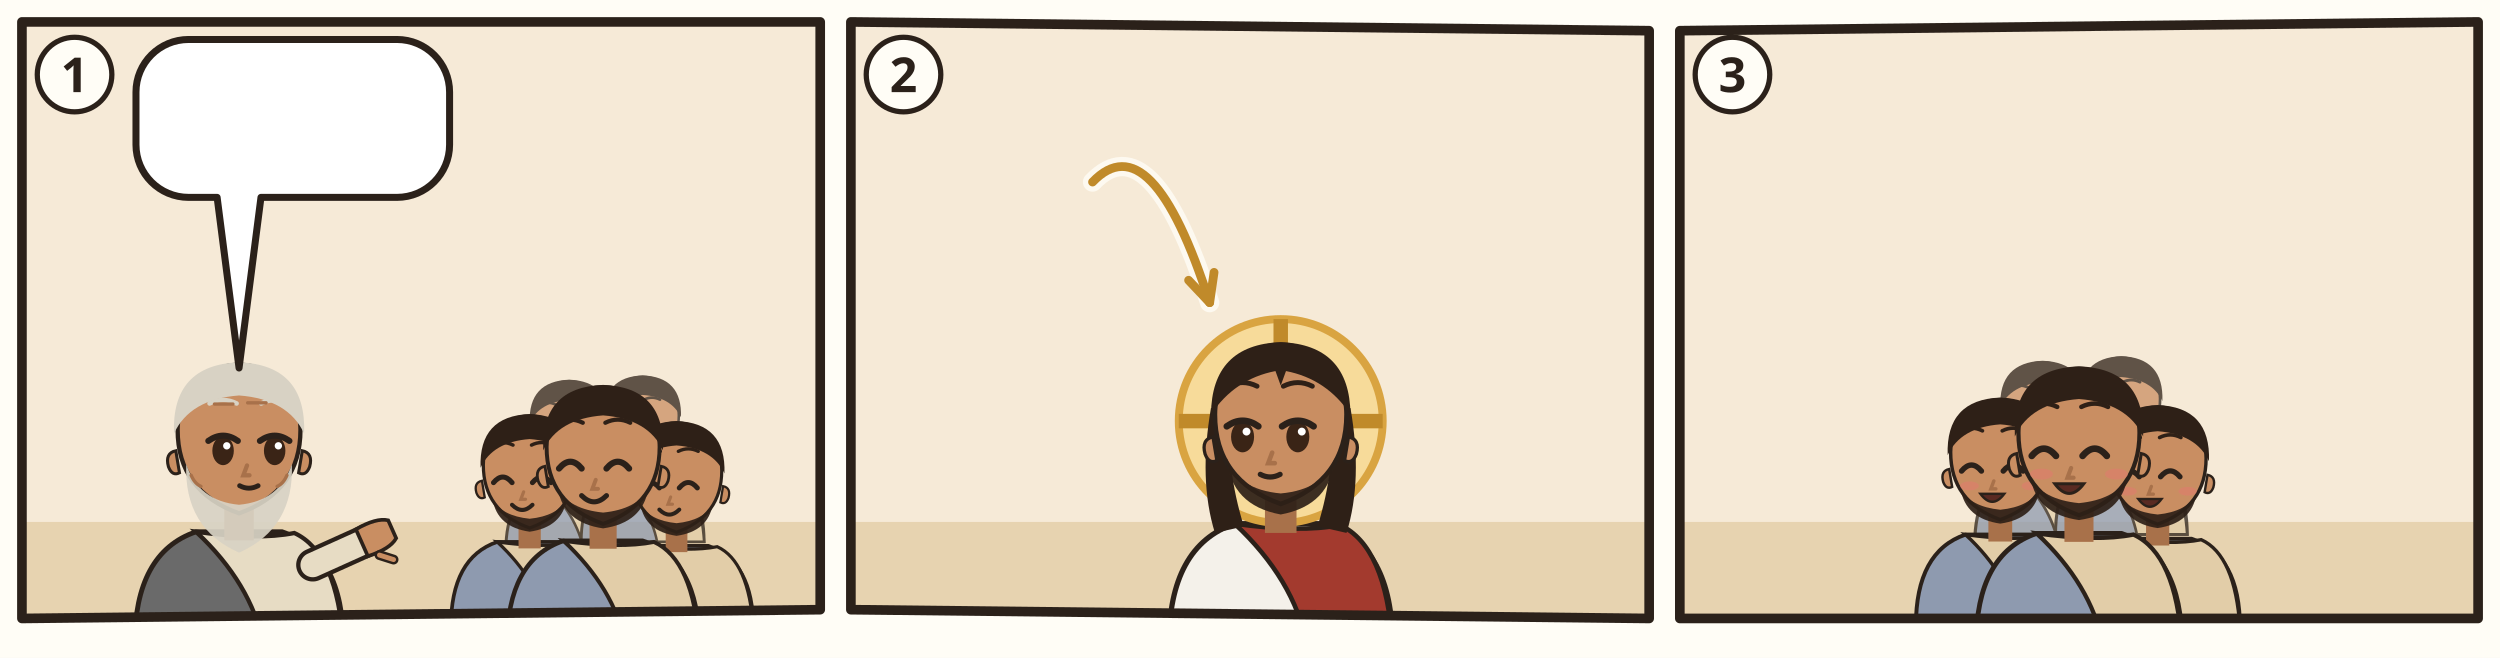
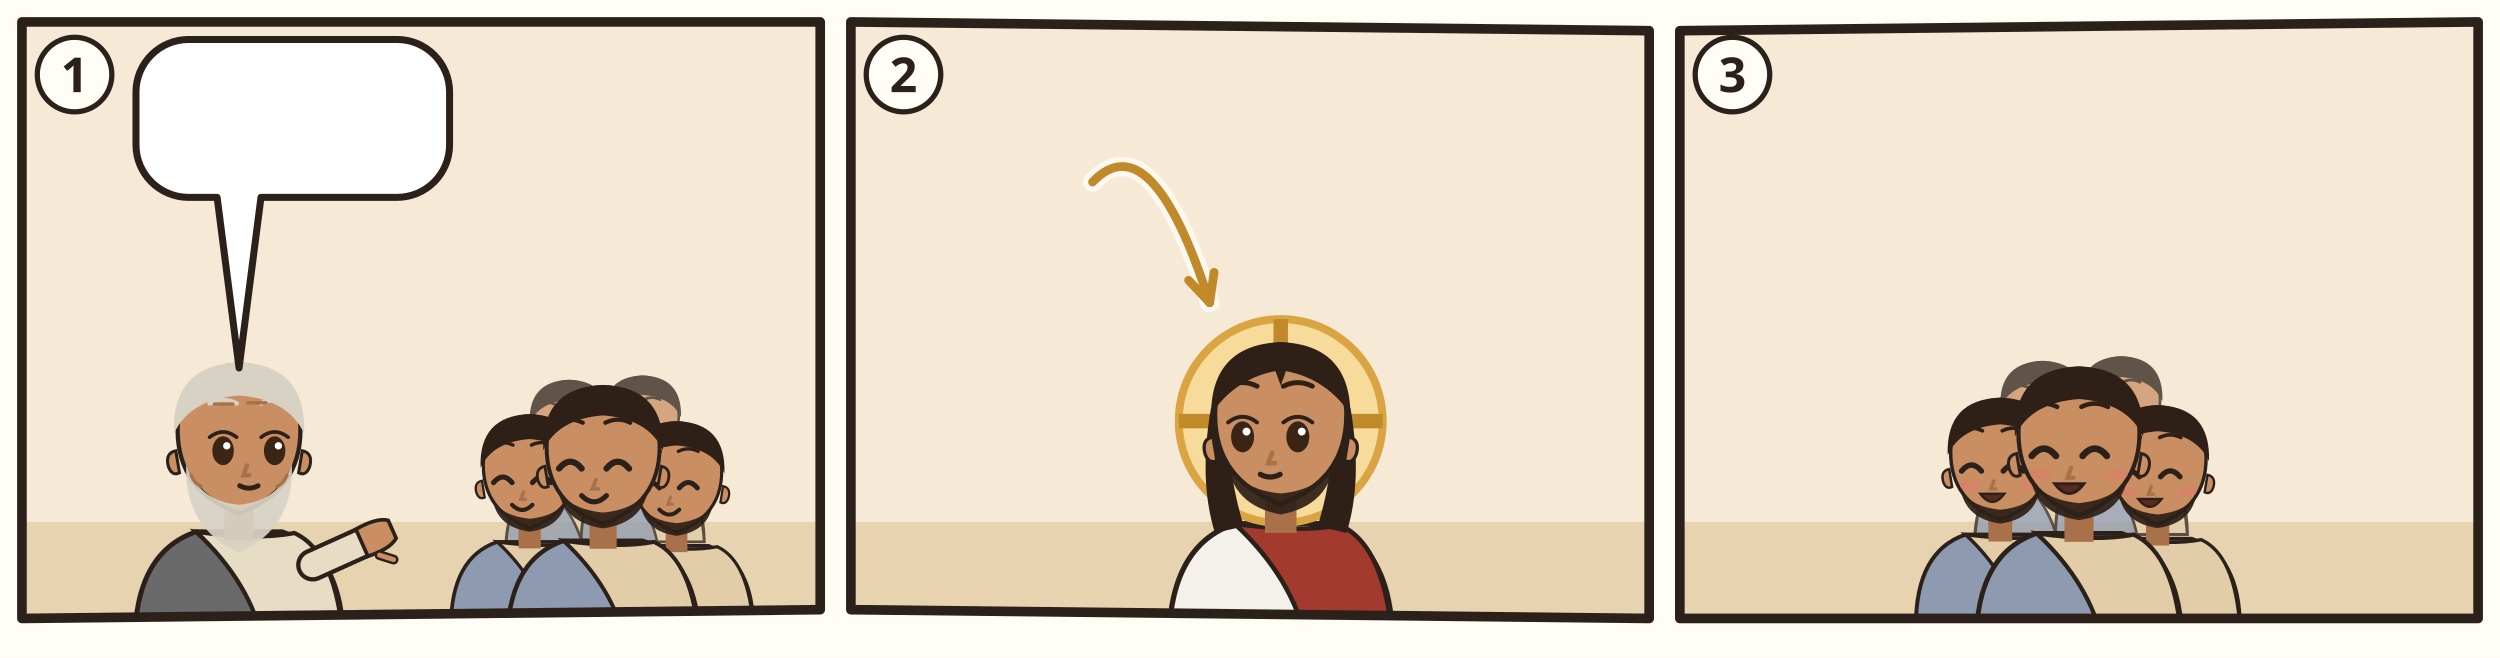
<svg xmlns="http://www.w3.org/2000/svg" viewBox="0 0 380 100">
  <rect width="380" height="100" fill="#FFFDF6" />
  <g transform="translate(2 2) scale(0.6667)">
    <clipPath id="an-cp-1jn-004-007-012-1">
      <polygon points="2,2 184,2 184,136 2,138" />
    </clipPath>
    <g clip-path="url(#an-cp-1jn-004-007-012-1)">
      <polygon points="2,2 184,2 184,136 2,138" fill="#F6EAD7" />
      <path d="M0 116h186v24H0z" fill="#E7D3B0" />
      <g transform="translate(51.5 96.4) scale(1.4)">
        <path d="M-17 34Q-17 19-7 15.6L7 15.6Q17 19 17 34z" fill="#6A6A6A" stroke="#2B211A" stroke-width=".8" />
        <path d="M-7 15.6Q3 17 9 15.8Q16 19 17 34L4 34Q2 24-7 15.6z" fill="#E7DCC4" stroke="#2B211A" stroke-width=".7" />
        <path d="M12 21L21.1 16.9" stroke="#2B211A" stroke-width="5.4" stroke-linecap="round" />
        <path d="M12 21L21.1 16.9" stroke="#E7DCC4" stroke-width="4" stroke-linecap="round" />
        <g transform="translate(21.1 16.9) rotate(66)">
          <path d="M-2.4 1.2Q-2.8-2.6-1.6-4.2h3.2Q2.8-2.6 2.4 1.2z" fill="#C98E62" stroke="#2B211A" stroke-width=".6" />
          <path d="M3 -.6l1.6-1.8" stroke="#2B211A" stroke-width="1.6" stroke-linecap="round" />
          <path d="M3 -.6l1.6-1.8" stroke="#C98E62" stroke-width=".8" stroke-linecap="round" />
        </g>
        <path d="M-2.4 11h4.8v6h-4.8z" fill="#A8714A" />
        <path d="M-10 -1Q-10 9 0 12.6Q10 9 10 -1A10 10.6 0 0 0 -10 -1z" fill="#C98E62" stroke="#2B211A" stroke-width=".7" />
        <path d="M10.3 2.4q1.8.4 1.2 2.6-.6 1.6-1.8 1z M-10.3 2.4q-1.8.4-1.2 2.6.6 1.6 1.8 1z" fill="#C98E62" stroke="#2B211A" stroke-width=".5" />
        <path d="M-8.6 4.6Q-9 15 0 19Q9 15 8.6 4.6Q6.6 10.6 0 11.2Q-6.6 10.6-8.6 4.6z" fill="#D8D2C4" opacity=".92" />
        <ellipse cx="-2.6" cy="2.4" rx="1.75" ry="2.35" fill="#3A2416" />
-         <path d="M-5.0 0.8Q-2.6 -0.9 -0.2 0.8" fill="none" stroke="#2B211A" stroke-width="1" stroke-linecap="round" />
+         <path d="M-4.8 0.2Q-2.6 -1.5 -0.4 0.2" fill="none" stroke="#2B211A" stroke-width=".6" stroke-linecap="round" />
        <circle cx="-2.0" cy="1.6" r=".6" fill="#FFF" />
        <ellipse cx="5.8" cy="2.4" rx="1.75" ry="2.35" fill="#3A2416" />
-         <path d="M3.4 0.8Q5.8 -0.9 8.2 0.8" fill="none" stroke="#2B211A" stroke-width="1" stroke-linecap="round" />
+         <path d="M3.6 0.2Q5.8 -1.5 8.0 0.2" fill="none" stroke="#2B211A" stroke-width=".6" stroke-linecap="round" />
        <circle cx="6.4" cy="1.6" r=".6" fill="#FFF" />
        <path d="M-4.8 -5.3Q-2.6 -6.4 -0.4 -5.3M3.6 -5.3Q5.8 -6.4 8.0 -5.3" fill="none" stroke="#D8D2C4" stroke-width=".75" stroke-linecap="round" />
        <path d="M1.3 4.8l-.6 1.6h1" fill="none" stroke="#A8714A" stroke-width=".7" stroke-linecap="round" />
        <path d="M0.1 8.1Q1.6 8.9 3.1 8.1" fill="none" stroke="#2B211A" stroke-width=".8" stroke-linecap="round" />
        <path d="M-10.6-.4Q-11-11.6 0-12Q11-11.6 10.6-.4Q8-6 0-6.6Q-8-6-10.6-.4z" fill="#D8D2C4" />
        <path d="M-4-5.2h3M1.4-5.4h3M-7.8 6.4q.6 1.4 1.6 1.8M7.8 6.4q-.6 1.4-1.6 1.8" stroke="#A8714A" stroke-width=".55" stroke-linecap="round" fill="none" />
        <use href="#an-a-tinte" x="1" y="16" width="14" height="14" />
      </g>
      <g opacity=".75">
        <g transform="translate(126.772 93.768) scale(0.85008)">
          <path d="M-17 34Q-17 19-7 15.6L7 15.6Q17 19 17 34z" fill="#8E9AAF" stroke="#2B211A" stroke-width=".8" />
          <path d="M-7 15.6Q3 17 9 15.8Q16 19 17 34L4 34Q2 24-7 15.6z" fill="#E2CDA8" stroke="#2B211A" stroke-width=".7" />
          <path d="M-2.4 11h4.8v6h-4.8z" fill="#A8714A" />
          <path d="M-10 -1Q-10 9 0 12.6Q10 9 10 -1A10 10.6 0 0 0 -10 -1z" fill="#C98E62" stroke="#2B211A" stroke-width=".7" />
          <path d="M10.3 2.4q1.8.4 1.2 2.6-.6 1.6-1.8 1z M-10.3 2.4q-1.8.4-1.2 2.6.6 1.6 1.8 1z" fill="#C98E62" stroke="#2B211A" stroke-width=".5" />
          <path d="M-8 6.4Q-7 12.4 0 13.4Q7 12.4 8 6.4Q6 10 0 10.6Q-6 10-8 6.4z" fill="#2E2017" opacity=".92" />
          <path d="M-7.8 2.8Q-5.8 0.4 -3.8 2.8" fill="none" stroke="#2B211A" stroke-width="1.1" stroke-linecap="round" />
          <path d="M0.6 2.8Q2.6 0.4 4.6 2.8" fill="none" stroke="#2B211A" stroke-width="1.1" stroke-linecap="round" />
          <path d="M-8.0 -5.3Q-5.8 -6.4 -3.6 -5.3M0.4 -5.3Q2.6 -6.4 4.8 -5.3" fill="none" stroke="#2E2017" stroke-width=".75" stroke-linecap="round" />
          <path d="M-1.3 4.8l-.6 1.6h1" fill="none" stroke="#A8714A" stroke-width=".7" stroke-linecap="round" />
          <path d="M-3.8 7.6Q-1.6 9.8 0.6 7.6" fill="none" stroke="#2B211A" stroke-width=".9" stroke-linecap="round" />
          <path d="M-10.6-.4Q-11-11.6 0-12Q11-11.6 10.6-.4Q8-6 0-6.6Q-8-6-10.6-.4z" fill="#2E2017" />
        </g>
        <g transform="translate(143.516 92.48) scale(0.82432)">
          <path d="M-17 34Q-17 19-7 15.6L7 15.6Q17 19 17 34z" fill="#8E9AAF" stroke="#2B211A" stroke-width=".8" />
          <path d="M-7 15.6Q3 17 9 15.8Q16 19 17 34L4 34Q2 24-7 15.6z" fill="#E2CDA8" stroke="#2B211A" stroke-width=".7" />
          <path d="M-2.4 11h4.8v6h-4.8z" fill="#A8714A" />
          <path d="M-10 -1Q-10 9 0 12.6Q10 9 10 -1A10 10.6 0 0 0 -10 -1z" fill="#C98E62" stroke="#2B211A" stroke-width=".7" />
          <path d="M10.3 2.4q1.8.4 1.2 2.6-.6 1.6-1.8 1z M-10.3 2.4q-1.8.4-1.2 2.6.6 1.6 1.8 1z" fill="#C98E62" stroke="#2B211A" stroke-width=".5" />
          <path d="M-8 6.4Q-7 12.4 0 13.4Q7 12.4 8 6.4Q6 10 0 10.6Q-6 10-8 6.4z" fill="#2E2017" opacity=".92" />
          <path d="M-7.8 2.8Q-5.8 0.4 -3.8 2.8" fill="none" stroke="#2B211A" stroke-width="1.1" stroke-linecap="round" />
          <path d="M0.6 2.8Q2.6 0.4 4.6 2.8" fill="none" stroke="#2B211A" stroke-width="1.1" stroke-linecap="round" />
          <path d="M-8.0 -5.3Q-5.8 -6.4 -3.6 -5.3M0.4 -5.3Q2.6 -6.4 4.8 -5.3" fill="none" stroke="#2E2017" stroke-width=".75" stroke-linecap="round" />
          <path d="M-1.3 4.8l-.6 1.6h1" fill="none" stroke="#A8714A" stroke-width=".7" stroke-linecap="round" />
          <path d="M-3.8 7.6Q-1.6 9.8 0.6 7.6" fill="none" stroke="#2B211A" stroke-width=".9" stroke-linecap="round" />
          <path d="M-10.6-.4Q-11-11.6 0-12Q11-11.6 10.6-.4Q8-6 0-6.6Q-8-6-10.6-.4z" fill="#2E2017" />
        </g>
      </g>
      <g transform="translate(117.756 104.072) scale(1.05616)">
        <path d="M-17 34Q-17 19-7 15.6L7 15.6Q17 19 17 34z" fill="#8E9AAF" stroke="#2B211A" stroke-width=".8" />
        <path d="M-7 15.6Q3 17 9 15.8Q16 19 17 34L4 34Q2 24-7 15.6z" fill="#E2CDA8" stroke="#2B211A" stroke-width=".7" />
        <path d="M-2.4 11h4.8v6h-4.8z" fill="#A8714A" />
        <path d="M-10 -1Q-10 9 0 12.6Q10 9 10 -1A10 10.6 0 0 0 -10 -1z" fill="#C98E62" stroke="#2B211A" stroke-width=".7" />
        <path d="M10.3 2.4q1.8.4 1.2 2.6-.6 1.6-1.8 1z M-10.3 2.4q-1.8.4-1.2 2.6.6 1.6 1.8 1z" fill="#C98E62" stroke="#2B211A" stroke-width=".5" />
        <path d="M-8 6.4Q-7 12.4 0 13.4Q7 12.4 8 6.4Q6 10 0 10.6Q-6 10-8 6.4z" fill="#2E2017" opacity=".92" />
        <path d="M-7.8 2.8Q-5.8 0.4 -3.8 2.8" fill="none" stroke="#2B211A" stroke-width="1.1" stroke-linecap="round" />
        <path d="M0.6 2.8Q2.6 0.4 4.6 2.8" fill="none" stroke="#2B211A" stroke-width="1.1" stroke-linecap="round" />
        <path d="M-8.0 -5.3Q-5.8 -6.4 -3.6 -5.3M0.4 -5.3Q2.6 -6.4 4.8 -5.3" fill="none" stroke="#2E2017" stroke-width=".75" stroke-linecap="round" />
        <path d="M-1.3 4.8l-.6 1.6h1" fill="none" stroke="#A8714A" stroke-width=".7" stroke-linecap="round" />
        <path d="M-3.8 7.6Q-1.6 9.8 0.6 7.6" fill="none" stroke="#2B211A" stroke-width=".9" stroke-linecap="round" />
        <path d="M-10.6-.4Q-11-11.6 0-12Q11-11.6 10.6-.4Q8-6 0-6.6Q-8-6-10.6-.4z" fill="#2E2017" />
      </g>
      <g transform="translate(151.244 105.36) scale(1.0304)">
        <path d="M-17 34Q-17 19-7 15.6L7 15.6Q17 19 17 34z" fill="#8E9AAF" stroke="#2B211A" stroke-width=".8" />
        <path d="M-7 15.6Q3 17 9 15.8Q16 19 17 34L4 34Q2 24-7 15.6z" fill="#E2CDA8" stroke="#2B211A" stroke-width=".7" />
        <path d="M-2.4 11h4.8v6h-4.8z" fill="#A8714A" />
        <path d="M-10 -1Q-10 9 0 12.6Q10 9 10 -1A10 10.6 0 0 0 -10 -1z" fill="#C98E62" stroke="#2B211A" stroke-width=".7" />
        <path d="M10.3 2.4q1.8.4 1.2 2.6-.6 1.6-1.8 1z M-10.3 2.4q-1.8.4-1.2 2.6.6 1.6 1.8 1z" fill="#C98E62" stroke="#2B211A" stroke-width=".5" />
        <path d="M-8 6.4Q-7 12.4 0 13.4Q7 12.4 8 6.4Q6 10 0 10.6Q-6 10-8 6.4z" fill="#2E2017" opacity=".92" />
        <path d="M-7.8 2.8Q-5.8 0.4 -3.8 2.8" fill="none" stroke="#2B211A" stroke-width="1.1" stroke-linecap="round" />
        <path d="M0.6 2.8Q2.6 0.4 4.6 2.8" fill="none" stroke="#2B211A" stroke-width="1.1" stroke-linecap="round" />
        <path d="M-8.0 -5.3Q-5.8 -6.4 -3.6 -5.3M0.4 -5.3Q2.6 -6.4 4.8 -5.3" fill="none" stroke="#2E2017" stroke-width=".75" stroke-linecap="round" />
        <path d="M-1.3 4.8l-.6 1.6h1" fill="none" stroke="#A8714A" stroke-width=".7" stroke-linecap="round" />
        <path d="M-3.8 7.6Q-1.6 9.8 0.6 7.6" fill="none" stroke="#2B211A" stroke-width=".9" stroke-linecap="round" />
        <path d="M-10.6-.4Q-11-11.6 0-12Q11-11.6 10.6-.4Q8-6 0-6.6Q-8-6-10.6-.4z" fill="#2E2017" />
      </g>
      <g transform="translate(134.5 100.208) scale(1.288)">
        <path d="M-17 34Q-17 19-7 15.6L7 15.6Q17 19 17 34z" fill="#8E9AAF" stroke="#2B211A" stroke-width=".8" />
        <path d="M-7 15.6Q3 17 9 15.8Q16 19 17 34L4 34Q2 24-7 15.6z" fill="#E2CDA8" stroke="#2B211A" stroke-width=".7" />
        <path d="M-2.4 11h4.8v6h-4.8z" fill="#A8714A" />
        <path d="M-10 -1Q-10 9 0 12.6Q10 9 10 -1A10 10.6 0 0 0 -10 -1z" fill="#C98E62" stroke="#2B211A" stroke-width=".7" />
        <path d="M10.3 2.4q1.8.4 1.2 2.6-.6 1.6-1.8 1z M-10.3 2.4q-1.8.4-1.2 2.6.6 1.6 1.8 1z" fill="#C98E62" stroke="#2B211A" stroke-width=".5" />
        <path d="M-8 6.4Q-7 12.4 0 13.4Q7 12.4 8 6.4Q6 10 0 10.6Q-6 10-8 6.4z" fill="#2E2017" opacity=".92" />
        <path d="M-7.8 2.8Q-5.8 0.4 -3.8 2.8" fill="none" stroke="#2B211A" stroke-width="1.1" stroke-linecap="round" />
        <path d="M0.6 2.8Q2.6 0.4 4.6 2.8" fill="none" stroke="#2B211A" stroke-width="1.1" stroke-linecap="round" />
        <path d="M-8.0 -5.3Q-5.8 -6.4 -3.6 -5.3M0.4 -5.3Q2.6 -6.4 4.8 -5.3" fill="none" stroke="#2E2017" stroke-width=".75" stroke-linecap="round" />
        <path d="M-1.3 4.8l-.6 1.6h1" fill="none" stroke="#A8714A" stroke-width=".7" stroke-linecap="round" />
        <path d="M-3.8 7.6Q-1.6 9.8 0.6 7.6" fill="none" stroke="#2B211A" stroke-width=".9" stroke-linecap="round" />
        <path d="M-10.6-.4Q-11-11.6 0-12Q11-11.6 10.6-.4Q8-6 0-6.6Q-8-6-10.6-.4z" fill="#2E2017" />
      </g>
      <g>
        <path d="M40 6H87.5A12 12 0 0 1 99.5 18V30A12 12 0 0 1 87.5 42L56.5 42L51.5 80.9L46.5 42H40A12 12 0 0 1 28 30V18A12 12 0 0 1 40 6Z" fill="#FFFFFF" stroke="#2B211A" stroke-width="1.6" stroke-linejoin="round" />
        <use href="#an-gott" x="34" y="12" width="24.0" height="24" />
        <use href="#an-z-liebe" x="63.0" y="12" width="30.5" height="24" />
      </g>
    </g>
    <polygon points="2,2 184,2 184,136 2,138" fill="none" stroke="#2B211A" stroke-width="2.2" stroke-linejoin="round" />
    <circle cx="14" cy="14" r="8.5" fill="#FFFDF6" stroke="#2B211A" stroke-width="1.2" />
    <text x="14" y="18" text-anchor="middle" font-family="sans-serif" font-size="11" font-weight="700" fill="#2B211A">1</text>
  </g>
  <g transform="translate(128 2) scale(0.6667)">
    <clipPath id="an-cp-1jn-004-007-012-2">
      <polygon points="2,2 184,4 184,138 2,136" />
    </clipPath>
    <g clip-path="url(#an-cp-1jn-004-007-012-2)">
      <polygon points="2,2 184,4 184,138 2,136" fill="#F6EAD7" />
      <path d="M0 116h186v24H0z" fill="#E7D3B0" />
      <use href="#an-gott" x="26" y="3" width="40" height="40" />
      <g transform="translate(100 93.0) scale(1.5)">
        <path d="M-17 34Q-17 19-7 15.6L7 15.6Q17 19 17 34z" fill="#F4F1EA" stroke="#2B211A" stroke-width=".8" />
        <path d="M-7 15.6Q3 17 9 15.8Q16 19 17 34L4 34Q2 24-7 15.6z" fill="#A33A2E" stroke="#2B211A" stroke-width=".7" />
        <circle r="15.5" fill="#F7DB9A" stroke="#D9A441" stroke-width="1.2" />
        <path d="M0-15.5v5M-15.5 0h5M15.5 0h-5" stroke="#C08A2A" stroke-width="2.2" />
        <path d="M-10.6 -2Q-12.5 9-10 17L-5.6 16Q-8.4 7-7.6-1z M10.6 -2Q12.5 9 10 17L5.6 16Q8.4 7 7.6-1z" fill="#2E2017" />
        <path d="M-2.4 11h4.8v6h-4.8z" fill="#A8714A" />
        <path d="M-10 -1Q-10 9 0 12.6Q10 9 10 -1A10 10.6 0 0 0 -10 -1z" fill="#C98E62" stroke="#2B211A" stroke-width=".7" />
        <path d="M10.3 2.4q1.8.4 1.2 2.6-.6 1.6-1.8 1z M-10.3 2.4q-1.8.4-1.2 2.6.6 1.6 1.8 1z" fill="#C98E62" stroke="#2B211A" stroke-width=".5" />
        <path d="M-8.2 5.6Q-7.6 12.8 0 14.2Q7.6 12.8 8.2 5.6Q6.6 10.4 0 11Q-6.6 10.4-8.2 5.6z" fill="#2E2017" opacity=".92" />
        <ellipse cx="-5.8" cy="2.4" rx="1.75" ry="2.35" fill="#3A2416" />
-         <path d="M-8.2 0.8Q-5.8 -0.9 -3.4 0.8" fill="none" stroke="#2B211A" stroke-width="1" stroke-linecap="round" />
+         <path d="M-8.0 0.2Q-5.8 -1.5 -3.6 0.2" fill="none" stroke="#2B211A" stroke-width=".6" stroke-linecap="round" />
        <circle cx="-5.2" cy="1.6" r=".6" fill="#FFF" />
        <ellipse cx="2.6" cy="2.4" rx="1.75" ry="2.35" fill="#3A2416" />
-         <path d="M0.2 0.8Q2.6 -0.9 5.0 0.8" fill="none" stroke="#2B211A" stroke-width="1" stroke-linecap="round" />
+         <path d="M0.4 0.2Q2.6 -1.5 4.8 0.2" fill="none" stroke="#2B211A" stroke-width=".6" stroke-linecap="round" />
        <circle cx="3.2" cy="1.6" r=".6" fill="#FFF" />
        <path d="M-8.0 -5.3Q-5.8 -6.4 -3.6 -5.3M0.4 -5.3Q2.6 -6.4 4.8 -5.3" fill="none" stroke="#2E2017" stroke-width=".75" stroke-linecap="round" />
        <path d="M-1.3 4.8l-.6 1.6h1" fill="none" stroke="#A8714A" stroke-width=".7" stroke-linecap="round" />
        <path d="M-3.1 8.1Q-1.6 8.9 -0.1 8.1" fill="none" stroke="#2B211A" stroke-width=".8" stroke-linecap="round" />
        <path d="M-10.6-1Q-10.5-11.6 0-12Q10.5-11.6 10.6-1Q7-6.4 .8-7.6L0-5.4-.8-7.6Q-7-6.4-10.6-1z" fill="#2E2017" />
      </g>
      <use href="#an-z-liebe" x="68" y="27" width="20" height="16" />
      <use href="#an-z-welt" x="122.0" y="84.0" width="18" height="18" />
      <path d="M57.1 38.5Q70.5 24.5 83.8 66.0" fill="none" stroke="#FFFDF6" stroke-width="4.4" stroke-linecap="round" opacity=".8" />
      <path d="M57.1 38.5Q70.5 24.5 83.8 66.0" fill="none" stroke="#C08A2A" stroke-width="2" stroke-linecap="round" />
      <path d="M79.0 60.9L83.8 66.0L84.8 59.1" fill="none" stroke="#C08A2A" stroke-width="2" stroke-linecap="round" stroke-linejoin="round" />
    </g>
    <polygon points="2,2 184,4 184,138 2,136" fill="none" stroke="#2B211A" stroke-width="2.2" stroke-linejoin="round" />
    <circle cx="14" cy="14" r="8.5" fill="#FFFDF6" stroke="#2B211A" stroke-width="1.2" />
    <text x="14" y="18" text-anchor="middle" font-family="sans-serif" font-size="11" font-weight="700" fill="#2B211A">2</text>
  </g>
  <g transform="translate(254 2) scale(0.6667)">
    <clipPath id="an-cp-1jn-004-007-012-3">
      <polygon points="2,4 184,2 184,138 2,138" />
    </clipPath>
    <g clip-path="url(#an-cp-1jn-004-007-012-3)">
      <polygon points="2,4 184,2 184,138 2,138" fill="#F6EAD7" />
      <path d="M0 116h186v24H0z" fill="#E7D3B0" />
      <g opacity=".75">
        <g transform="translate(84.72 90.18) scale(0.9108)">
          <path d="M-17 34Q-17 19-7 15.6L7 15.6Q17 19 17 34z" fill="#8E9AAF" stroke="#2B211A" stroke-width=".8" />
          <path d="M-7 15.6Q3 17 9 15.8Q16 19 17 34L4 34Q2 24-7 15.6z" fill="#E2CDA8" stroke="#2B211A" stroke-width=".7" />
          <path d="M-2.4 11h4.8v6h-4.8z" fill="#A8714A" />
          <path d="M-10 -1Q-10 9 0 12.6Q10 9 10 -1A10 10.6 0 0 0 -10 -1z" fill="#C98E62" stroke="#2B211A" stroke-width=".7" />
          <path d="M10.3 2.4q1.8.4 1.2 2.6-.6 1.6-1.8 1z M-10.3 2.4q-1.8.4-1.2 2.6.6 1.6 1.8 1z" fill="#C98E62" stroke="#2B211A" stroke-width=".5" />
          <path d="M-8 6.4Q-7 12.4 0 13.4Q7 12.4 8 6.4Q6 10 0 10.6Q-6 10-8 6.4z" fill="#2E2017" opacity=".92" />
          <path d="M-7.8 2.8Q-5.8 0.4 -3.8 2.8" fill="none" stroke="#2B211A" stroke-width="1.1" stroke-linecap="round" />
          <path d="M0.6 2.8Q2.6 0.4 4.6 2.8" fill="none" stroke="#2B211A" stroke-width="1.1" stroke-linecap="round" />
          <path d="M-8.0 -5.3Q-5.8 -6.4 -3.6 -5.3M0.4 -5.3Q2.6 -6.4 4.8 -5.3" fill="none" stroke="#2E2017" stroke-width=".75" stroke-linecap="round" />
          <path d="M-1.3 4.8l-.6 1.6h1" fill="none" stroke="#A8714A" stroke-width=".7" stroke-linecap="round" />
          <ellipse cx="-6.2" cy="5.8" rx="1.9" ry=".9" fill="#E07A6E" opacity=".55" />
          <ellipse cx="6.2" cy="5.8" rx="1.9" ry=".9" fill="#E07A6E" opacity=".55" />
          <path d="M-4.0 7.4Q-1.6 10.6 0.8 7.4z" fill="#5A2A22" stroke="#2B211A" stroke-width=".5" />
          <path d="M-10.6-.4Q-11-11.6 0-12Q11-11.6 10.6-.4Q8-6 0-6.6Q-8-6-10.6-.4z" fill="#2E2017" />
        </g>
        <g transform="translate(102.66 88.8) scale(0.8832)">
          <path d="M-17 34Q-17 19-7 15.6L7 15.6Q17 19 17 34z" fill="#8E9AAF" stroke="#2B211A" stroke-width=".8" />
          <path d="M-7 15.6Q3 17 9 15.8Q16 19 17 34L4 34Q2 24-7 15.6z" fill="#E2CDA8" stroke="#2B211A" stroke-width=".7" />
          <path d="M-2.4 11h4.8v6h-4.8z" fill="#A8714A" />
          <path d="M-10 -1Q-10 9 0 12.6Q10 9 10 -1A10 10.6 0 0 0 -10 -1z" fill="#C98E62" stroke="#2B211A" stroke-width=".7" />
          <path d="M10.3 2.4q1.8.4 1.2 2.6-.6 1.6-1.8 1z M-10.3 2.4q-1.8.4-1.2 2.6.6 1.6 1.8 1z" fill="#C98E62" stroke="#2B211A" stroke-width=".5" />
          <path d="M-8 6.4Q-7 12.4 0 13.4Q7 12.4 8 6.4Q6 10 0 10.6Q-6 10-8 6.4z" fill="#2E2017" opacity=".92" />
          <path d="M-7.8 2.8Q-5.8 0.4 -3.8 2.8" fill="none" stroke="#2B211A" stroke-width="1.1" stroke-linecap="round" />
          <path d="M0.6 2.8Q2.6 0.4 4.6 2.8" fill="none" stroke="#2B211A" stroke-width="1.1" stroke-linecap="round" />
          <path d="M-8.0 -5.3Q-5.8 -6.4 -3.6 -5.3M0.4 -5.3Q2.6 -6.4 4.8 -5.3" fill="none" stroke="#2E2017" stroke-width=".75" stroke-linecap="round" />
          <path d="M-1.3 4.8l-.6 1.6h1" fill="none" stroke="#A8714A" stroke-width=".7" stroke-linecap="round" />
          <ellipse cx="-6.2" cy="5.8" rx="1.9" ry=".9" fill="#E07A6E" opacity=".55" />
          <ellipse cx="6.2" cy="5.8" rx="1.9" ry=".9" fill="#E07A6E" opacity=".55" />
          <path d="M-4.0 7.4Q-1.6 10.6 0.8 7.4z" fill="#5A2A22" stroke="#2B211A" stroke-width=".5" />
          <path d="M-10.6-.4Q-11-11.6 0-12Q11-11.6 10.6-.4Q8-6 0-6.6Q-8-6-10.6-.4z" fill="#2E2017" />
        </g>
      </g>
      <g transform="translate(75.06 101.22) scale(1.1316)">
        <path d="M-17 34Q-17 19-7 15.6L7 15.6Q17 19 17 34z" fill="#8E9AAF" stroke="#2B211A" stroke-width=".8" />
        <path d="M-7 15.6Q3 17 9 15.8Q16 19 17 34L4 34Q2 24-7 15.6z" fill="#E2CDA8" stroke="#2B211A" stroke-width=".7" />
        <path d="M-2.4 11h4.8v6h-4.8z" fill="#A8714A" />
        <path d="M-10 -1Q-10 9 0 12.6Q10 9 10 -1A10 10.6 0 0 0 -10 -1z" fill="#C98E62" stroke="#2B211A" stroke-width=".7" />
        <path d="M10.3 2.4q1.8.4 1.2 2.6-.6 1.6-1.8 1z M-10.3 2.4q-1.8.4-1.2 2.6.6 1.6 1.8 1z" fill="#C98E62" stroke="#2B211A" stroke-width=".5" />
        <path d="M-8 6.4Q-7 12.4 0 13.4Q7 12.4 8 6.4Q6 10 0 10.6Q-6 10-8 6.4z" fill="#2E2017" opacity=".92" />
        <path d="M-7.8 2.8Q-5.8 0.4 -3.8 2.8" fill="none" stroke="#2B211A" stroke-width="1.1" stroke-linecap="round" />
        <path d="M0.6 2.8Q2.6 0.4 4.6 2.8" fill="none" stroke="#2B211A" stroke-width="1.1" stroke-linecap="round" />
        <path d="M-8.0 -5.3Q-5.8 -6.4 -3.6 -5.3M0.4 -5.3Q2.6 -6.4 4.8 -5.3" fill="none" stroke="#2E2017" stroke-width=".75" stroke-linecap="round" />
        <path d="M-1.3 4.8l-.6 1.6h1" fill="none" stroke="#A8714A" stroke-width=".7" stroke-linecap="round" />
        <ellipse cx="-6.2" cy="5.8" rx="1.9" ry=".9" fill="#E07A6E" opacity=".55" />
        <ellipse cx="6.2" cy="5.8" rx="1.9" ry=".9" fill="#E07A6E" opacity=".55" />
        <path d="M-4.0 7.4Q-1.6 10.6 0.8 7.4z" fill="#5A2A22" stroke="#2B211A" stroke-width=".5" />
        <path d="M-10.6-.4Q-11-11.6 0-12Q11-11.6 10.6-.4Q8-6 0-6.6Q-8-6-10.6-.4z" fill="#2E2017" />
      </g>
      <g transform="translate(110.94 102.6) scale(1.104)">
        <path d="M-17 34Q-17 19-7 15.6L7 15.6Q17 19 17 34z" fill="#8E9AAF" stroke="#2B211A" stroke-width=".8" />
        <path d="M-7 15.6Q3 17 9 15.8Q16 19 17 34L4 34Q2 24-7 15.6z" fill="#E2CDA8" stroke="#2B211A" stroke-width=".7" />
        <path d="M-2.4 11h4.8v6h-4.8z" fill="#A8714A" />
        <path d="M-10 -1Q-10 9 0 12.6Q10 9 10 -1A10 10.6 0 0 0 -10 -1z" fill="#C98E62" stroke="#2B211A" stroke-width=".7" />
        <path d="M10.3 2.4q1.8.4 1.2 2.6-.6 1.6-1.8 1z M-10.3 2.4q-1.8.4-1.2 2.6.6 1.6 1.8 1z" fill="#C98E62" stroke="#2B211A" stroke-width=".5" />
        <path d="M-8 6.4Q-7 12.4 0 13.4Q7 12.4 8 6.4Q6 10 0 10.6Q-6 10-8 6.4z" fill="#2E2017" opacity=".92" />
        <path d="M-7.8 2.8Q-5.8 0.4 -3.8 2.8" fill="none" stroke="#2B211A" stroke-width="1.1" stroke-linecap="round" />
        <path d="M0.6 2.8Q2.6 0.4 4.6 2.8" fill="none" stroke="#2B211A" stroke-width="1.1" stroke-linecap="round" />
        <path d="M-8.0 -5.3Q-5.8 -6.4 -3.6 -5.3M0.4 -5.3Q2.6 -6.4 4.8 -5.3" fill="none" stroke="#2E2017" stroke-width=".75" stroke-linecap="round" />
        <path d="M-1.3 4.8l-.6 1.6h1" fill="none" stroke="#A8714A" stroke-width=".7" stroke-linecap="round" />
        <ellipse cx="-6.2" cy="5.8" rx="1.9" ry=".9" fill="#E07A6E" opacity=".55" />
        <ellipse cx="6.2" cy="5.8" rx="1.9" ry=".9" fill="#E07A6E" opacity=".55" />
        <path d="M-4.0 7.4Q-1.6 10.6 0.8 7.4z" fill="#5A2A22" stroke="#2B211A" stroke-width=".5" />
        <path d="M-10.6-.4Q-11-11.6 0-12Q11-11.6 10.6-.4Q8-6 0-6.6Q-8-6-10.6-.4z" fill="#2E2017" />
      </g>
      <g transform="translate(93.0 97.08) scale(1.38)">
        <path d="M-17 34Q-17 19-7 15.6L7 15.6Q17 19 17 34z" fill="#8E9AAF" stroke="#2B211A" stroke-width=".8" />
        <path d="M-7 15.6Q3 17 9 15.8Q16 19 17 34L4 34Q2 24-7 15.6z" fill="#E2CDA8" stroke="#2B211A" stroke-width=".7" />
        <path d="M-2.4 11h4.8v6h-4.8z" fill="#A8714A" />
        <path d="M-10 -1Q-10 9 0 12.6Q10 9 10 -1A10 10.6 0 0 0 -10 -1z" fill="#C98E62" stroke="#2B211A" stroke-width=".7" />
        <path d="M10.3 2.4q1.8.4 1.2 2.6-.6 1.6-1.8 1z M-10.3 2.4q-1.8.4-1.2 2.6.6 1.6 1.8 1z" fill="#C98E62" stroke="#2B211A" stroke-width=".5" />
        <path d="M-8 6.4Q-7 12.4 0 13.4Q7 12.4 8 6.4Q6 10 0 10.6Q-6 10-8 6.4z" fill="#2E2017" opacity=".92" />
        <path d="M-7.8 2.8Q-5.8 0.4 -3.8 2.8" fill="none" stroke="#2B211A" stroke-width="1.1" stroke-linecap="round" />
        <path d="M0.6 2.8Q2.6 0.4 4.6 2.8" fill="none" stroke="#2B211A" stroke-width="1.1" stroke-linecap="round" />
        <path d="M-8.0 -5.3Q-5.8 -6.4 -3.6 -5.3M0.4 -5.3Q2.6 -6.4 4.8 -5.3" fill="none" stroke="#2E2017" stroke-width=".75" stroke-linecap="round" />
        <path d="M-1.3 4.8l-.6 1.6h1" fill="none" stroke="#A8714A" stroke-width=".7" stroke-linecap="round" />
        <ellipse cx="-6.2" cy="5.8" rx="1.9" ry=".9" fill="#E07A6E" opacity=".55" />
        <ellipse cx="6.2" cy="5.8" rx="1.9" ry=".9" fill="#E07A6E" opacity=".55" />
        <path d="M-4.0 7.4Q-1.6 10.6 0.8 7.4z" fill="#5A2A22" stroke="#2B211A" stroke-width=".5" />
        <path d="M-10.6-.4Q-11-11.6 0-12Q11-11.6 10.6-.4Q8-6 0-6.6Q-8-6-10.6-.4z" fill="#2E2017" />
      </g>
      <use href="#an-z-liebe" x="83.0" y="61.5" width="20" height="16" />
      <use href="#an-z-liebe" x="83.0" y="61.5" width="20" height="16" />
      <use href="#an-z-gemeinschaft" x="34" y="62" width="24.0" height="17.0" />
    </g>
    <polygon points="2,4 184,2 184,138 2,138" fill="none" stroke="#2B211A" stroke-width="2.2" stroke-linejoin="round" />
    <circle cx="14" cy="14" r="8.5" fill="#FFFDF6" stroke="#2B211A" stroke-width="1.2" />
    <text x="14" y="18" text-anchor="middle" font-family="sans-serif" font-size="11" font-weight="700" fill="#2B211A">3</text>
  </g>
</svg>
